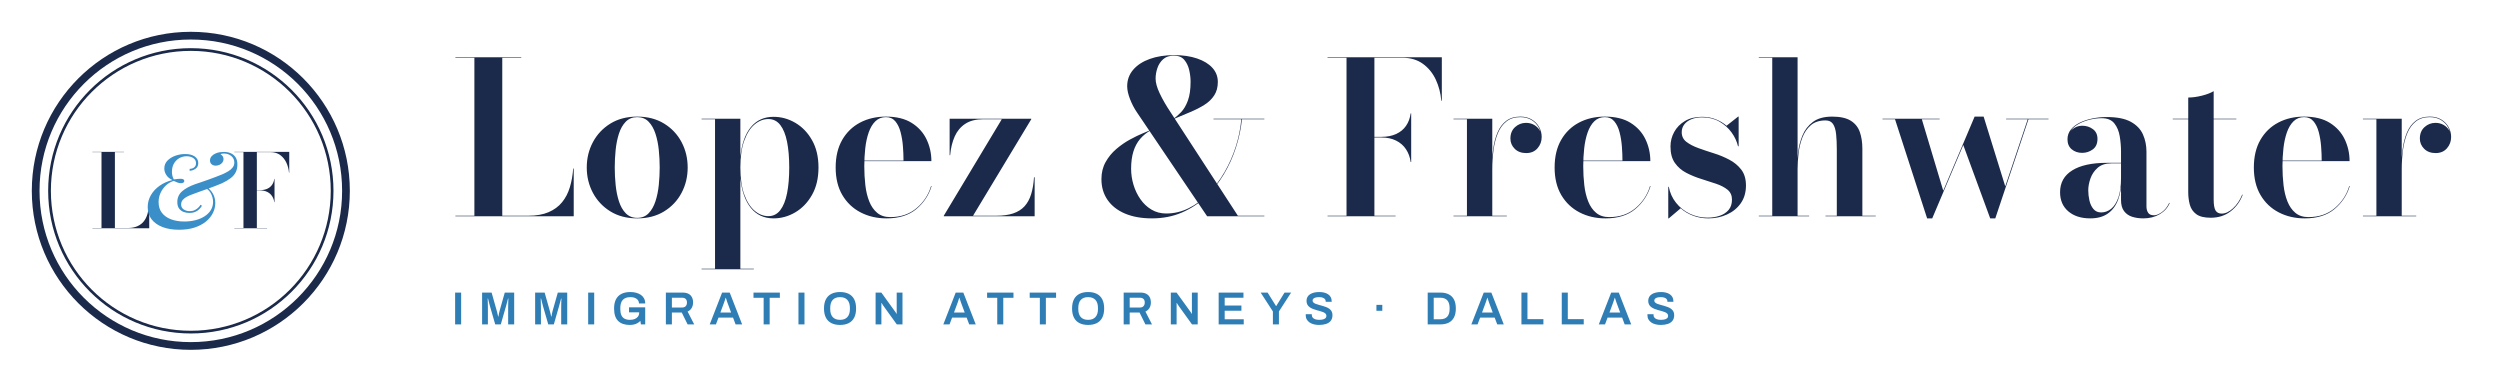
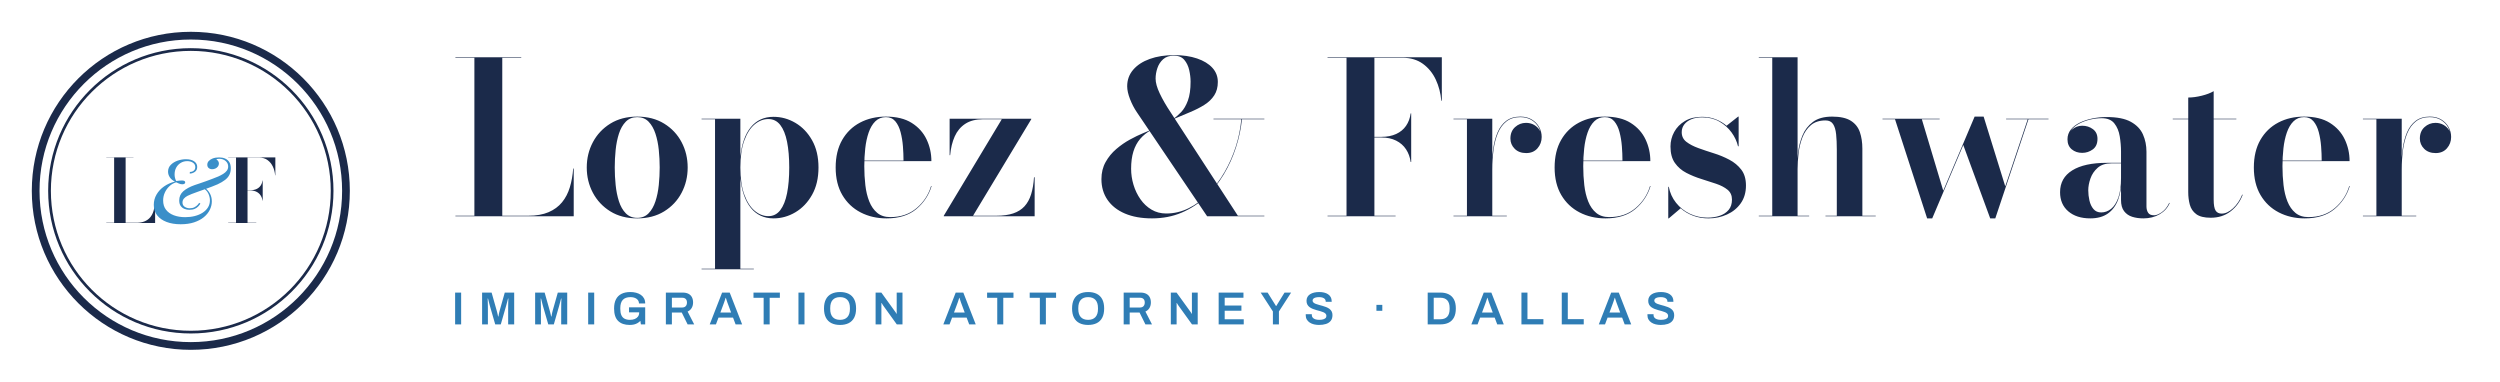
<svg xmlns="http://www.w3.org/2000/svg" viewBox="-100 -100 7861 1200">
  <g transform="scale(0.7143)">
    <path d="M17.0 700 A683.0 683.0 0 1 1 1383.0 700 A683.0 683.0 0 1 1 17.0 700 Z" fill="none" stroke="#1B2A4A" stroke-width="34" />
    <path d="M78.0 700 A622.0 622.0 0 1 1 1322.0 700 A622.0 622.0 0 1 1 78.0 700 Z" fill="none" stroke="#1B2A4A" stroke-width="12" />
-     <path transform="translate(258.6,864.9)" d="M8.073 0.0V-1.121H48.213V-335.246H8.073V-336.368H147.329V-335.246H107.189V-1.121H162.353Q187.693 -1.121 205.184 -8.633Q222.675 -16.146 233.663 -29.6Q244.651 -43.055 250.145 -61.331Q255.639 -79.607 257.209 -100.91H258.33V0.0Z" fill="#1B2A4A" />
-     <path transform="translate(493.9,864.9)" d="M255.145 -99.171Q250.955 -92.188 243.971 -84.738Q236.987 -77.289 226.046 -72.4Q215.104 -67.511 198.808 -67.511Q186.237 -67.511 174.365 -71.934Q162.492 -76.357 154.577 -86.833Q146.662 -97.309 146.662 -115.467Q146.662 -144.334 167.614 -162.725Q188.565 -181.116 225.347 -194.153Q235.125 -197.412 250.257 -202.533Q265.388 -207.655 282.383 -213.707Q299.377 -219.76 316.371 -226.278Q333.365 -232.797 346.867 -238.384Q360.369 -244.437 371.777 -251.421Q383.184 -258.404 390.4 -267.716Q397.617 -277.028 397.617 -289.599Q397.617 -306.826 384.348 -318Q371.078 -329.175 351.523 -329.175Q340.349 -329.175 337.09 -325.45Q343.608 -322.191 346.867 -316.371Q350.126 -310.551 350.126 -304.498Q350.126 -296.583 345.238 -289.832Q340.349 -283.081 332.434 -279.356Q324.519 -275.631 315.672 -275.631Q304.964 -275.631 297.747 -281.684Q290.53 -287.737 290.53 -298.446Q290.53 -309.62 297.98 -317.535Q305.429 -325.45 315.672 -329.64Q324.053 -333.365 333.365 -334.762Q342.677 -336.159 351.058 -336.159Q368.75 -336.159 382.02 -330.339Q395.289 -324.519 403.204 -312.413Q411.119 -300.308 411.119 -280.287Q411.119 -261.664 403.902 -246.997Q396.686 -232.331 381.554 -220.691Q366.422 -209.052 343.608 -198.343Q331.037 -192.756 313.81 -186.237Q296.583 -179.719 277.959 -172.968Q259.336 -166.217 241.876 -160.164Q224.416 -154.111 210.448 -148.524Q200.205 -144.8 189.264 -139.212Q178.322 -133.625 170.873 -125.245Q163.423 -116.864 163.423 -104.759Q163.423 -90.325 174.83 -82.876Q186.237 -75.426 200.671 -75.426Q215.104 -75.426 224.882 -80.78Q234.659 -86.135 240.712 -92.653Q246.765 -99.171 248.627 -103.362ZM201.136 -261.664Q213.242 -261.664 221.157 -268.182Q229.072 -274.7 229.072 -286.34Q229.072 -300.773 217.199 -308.921Q205.327 -317.069 187.634 -317.069Q169.476 -317.069 154.577 -308.223Q139.678 -299.377 131.297 -284.012Q122.917 -268.648 122.917 -248.627Q122.917 -240.712 124.779 -232.098Q126.641 -223.485 131.297 -215.104Q139.678 -216.501 148.059 -217.199Q156.439 -217.898 160.63 -217.898Q177.391 -217.898 177.391 -208.12Q177.391 -202.999 172.735 -200.671Q168.079 -198.343 162.958 -198.343Q154.111 -198.343 145.032 -202.3Q135.953 -206.258 130.832 -208.586Q111.277 -202.533 96.378 -188.565Q81.479 -174.598 72.865 -155.741Q64.252 -136.885 64.252 -115.467Q64.252 -87.066 78.685 -68.209Q93.119 -49.353 118.726 -39.575Q144.334 -29.798 177.391 -29.798Q203.464 -29.798 226.278 -35.618Q249.093 -41.438 266.552 -52.612Q284.012 -63.786 294.022 -79.849Q304.033 -95.912 304.033 -116.398Q304.033 -133.625 295.652 -151.318Q287.271 -169.01 266.785 -180.185L273.303 -183.909Q292.858 -170.873 303.334 -152.482Q313.81 -134.091 313.81 -110.811Q313.81 -88.463 303.334 -67.278Q292.858 -46.094 272.605 -29.565Q252.352 -13.037 222.787 -3.259Q193.221 6.518 154.111 6.518Q112.674 6.518 81.712 -5.354Q50.75 -17.227 33.523 -39.343Q16.296 -61.458 16.296 -93.119Q16.296 -121.52 30.264 -145.731Q44.231 -169.942 68.675 -187.169Q93.119 -204.396 124.779 -212.311Q107.087 -220.691 98.24 -234.426Q89.394 -248.161 89.394 -263.06Q89.394 -284.012 103.595 -298.213Q117.795 -312.413 138.747 -319.63Q159.699 -326.847 181.116 -326.847Q208.12 -326.847 223.485 -315.905Q238.85 -304.964 238.85 -287.271Q238.85 -270.044 226.278 -261.664Q213.707 -253.283 200.671 -253.283Z" fill="#3A8FC9" />
-     <path transform="translate(883.5,864.9)" d="M183.881 -114.813Q181.863 -129.838 174.126 -141.611Q166.39 -153.384 153.159 -159.999Q139.929 -166.614 121.989 -166.614H92.613V-167.96H121.989Q139.929 -167.96 153.159 -174.014Q166.39 -180.069 174.126 -191.281Q181.863 -202.493 183.881 -217.518H185.002V-114.813ZM249.809 -336.368V-244.427H248.688Q246.67 -268.421 237.027 -289.052Q227.385 -309.682 209.781 -322.464Q192.178 -335.246 166.614 -335.246H107.189V-1.121H152.038V0.0H8.073V-1.121H48.213V-335.246H8.073V-336.368Z" fill="#1B2A4A" />
+     <path transform="translate(321.0,841.6)" d="M6.932 0.0V-0.963H41.402V-287.887H6.932V-288.85H126.516V-287.887H92.047V-0.963H139.418Q161.178 -0.963 176.199 -7.414Q191.219 -13.865 200.655 -25.419Q210.09 -36.973 214.808 -52.667Q219.526 -68.361 220.874 -86.655H221.837V0.0Z" fill="#1B2A4A" />
+     <path transform="translate(523.0,841.6)" d="M219.102 -85.162Q215.504 -79.165 209.506 -72.767Q203.509 -66.37 194.113 -62.172Q184.717 -57.974 170.724 -57.974Q159.928 -57.974 149.733 -61.772Q139.538 -65.571 132.741 -74.567Q125.944 -83.563 125.944 -99.156Q125.944 -123.945 143.936 -139.737Q161.928 -155.53 193.513 -166.725Q201.91 -169.524 214.904 -173.922Q227.898 -178.32 242.491 -183.518Q257.085 -188.716 271.678 -194.313Q286.272 -199.911 297.867 -204.708Q309.462 -209.906 319.257 -215.903Q329.053 -221.901 335.25 -229.897Q341.447 -237.894 341.447 -248.689Q341.447 -263.482 330.052 -273.078Q318.657 -282.674 301.865 -282.674Q292.269 -282.674 289.47 -279.475Q295.068 -276.676 297.867 -271.678Q300.665 -266.681 300.665 -261.483Q300.665 -254.686 296.467 -248.889Q292.269 -243.091 285.472 -239.893Q278.675 -236.694 271.079 -236.694Q261.883 -236.694 255.686 -241.892Q249.488 -247.089 249.488 -256.285Q249.488 -265.881 255.885 -272.678Q262.283 -279.475 271.079 -283.073Q278.275 -286.272 286.272 -287.471Q294.268 -288.671 301.465 -288.671Q316.658 -288.671 328.053 -283.673Q339.448 -278.675 346.245 -268.28Q353.042 -257.885 353.042 -240.692Q353.042 -224.699 346.845 -212.105Q340.648 -199.511 327.653 -189.515Q314.659 -179.52 295.068 -170.324Q284.273 -165.526 269.479 -159.928Q254.686 -154.331 238.693 -148.534Q222.7 -142.736 207.707 -137.538Q192.714 -132.341 180.719 -127.543Q171.923 -124.344 162.527 -119.547Q153.131 -114.749 146.734 -107.552Q140.337 -100.355 140.337 -89.96Q140.337 -77.565 150.133 -71.168Q159.928 -64.771 172.323 -64.771Q184.717 -64.771 193.114 -69.369Q201.51 -73.967 206.707 -79.564Q211.905 -85.162 213.504 -88.76ZM172.723 -224.699Q183.118 -224.699 189.915 -230.297Q196.712 -235.894 196.712 -245.89Q196.712 -258.284 186.517 -265.281Q176.321 -272.278 161.128 -272.278Q145.535 -272.278 132.741 -264.682Q119.946 -257.085 112.75 -243.891Q105.553 -230.697 105.553 -213.504Q105.553 -206.707 107.152 -199.311Q108.751 -191.914 112.75 -184.717Q119.946 -185.917 127.143 -186.517Q134.34 -187.116 137.938 -187.116Q152.332 -187.116 152.332 -178.72Q152.332 -174.322 148.334 -172.323Q144.335 -170.324 139.937 -170.324Q132.341 -170.324 124.544 -173.722Q116.748 -177.121 112.35 -179.12Q95.557 -173.922 82.763 -161.928Q69.969 -149.933 62.572 -133.74Q55.175 -117.547 55.175 -99.156Q55.175 -74.767 67.57 -58.574Q79.964 -42.381 101.954 -33.985Q123.945 -25.589 152.332 -25.589Q174.722 -25.589 194.313 -30.586Q213.904 -35.584 228.898 -45.18Q243.891 -54.775 252.487 -68.569Q261.083 -82.363 261.083 -99.955Q261.083 -114.749 253.886 -129.942Q246.69 -145.135 229.097 -154.731L234.695 -157.929Q251.487 -146.734 260.483 -130.941Q269.479 -115.148 269.479 -95.157Q269.479 -75.966 260.483 -57.774Q251.487 -39.582 234.095 -25.389Q216.703 -11.195 191.314 -2.799Q165.926 5.597 132.341 5.597Q96.757 5.597 70.169 -4.598Q43.58 -14.793 28.787 -33.785Q13.994 -52.776 13.994 -79.964Q13.994 -104.353 25.988 -125.144Q37.983 -145.935 58.974 -160.728Q79.964 -175.521 107.152 -182.318Q91.959 -189.515 84.362 -201.31Q76.766 -213.105 76.766 -225.899Q76.766 -243.891 88.96 -256.085Q101.155 -268.28 119.147 -274.477Q137.139 -280.674 155.53 -280.674Q178.72 -280.674 191.914 -271.279Q205.108 -261.883 205.108 -246.69Q205.108 -231.896 194.313 -224.699Q183.518 -217.503 172.323 -217.503Z" fill="#3A8FC9" />
+     <path transform="translate(857.6,841.6)" d="M157.905 -98.594Q156.172 -111.496 149.528 -121.606Q142.885 -131.716 131.523 -137.396Q120.162 -143.077 104.756 -143.077H79.53V-144.233H104.756Q120.162 -144.233 131.523 -149.432Q142.885 -154.631 149.528 -164.26Q156.172 -173.888 157.905 -186.79H158.868V-98.594ZM214.52 -288.85V-209.898H213.557Q211.824 -230.503 203.543 -248.219Q195.263 -265.935 180.146 -276.911Q165.03 -287.887 143.077 -287.887H92.047V-0.963H130.56V0.0H6.932V-0.963H41.402V-287.887H6.932V-288.85Z" fill="#1B2A4A" />
  </g>
  <path transform="translate(1320.0,580.0)" d="M12.0 0.0V-1.667H71.667V-498.333H12.0V-500.0H219.0V-498.333H159.333V-1.667H241.333Q279.0 -1.667 305.0 -12.833Q331.0 -24.0 347.333 -44.0Q363.667 -64.0 371.833 -91.167Q380.0 -118.333 382.333 -150.0H384.0V0.0ZM583.667 6.667Q534.667 6.667 499.167 -15.333Q463.667 -37.333 444.333 -73.667Q425 -110.0 425 -153.333Q425 -196.667 444.333 -233.0Q463.667 -269.333 499.167 -291.333Q534.667 -313.333 583.667 -313.333Q632.667 -313.333 668.333 -291.333Q704.0 -269.333 723.167 -233.0Q742.333 -196.667 742.333 -153.333Q742.333 -110.0 723.167 -73.667Q704.0 -37.333 668.333 -15.333Q632.667 6.667 583.667 6.667ZM583.667 5.0Q605.667 5.0 619.5 -9.333Q633.333 -23.667 641.0 -47.0Q648.667 -70.333 651.5 -98.333Q654.333 -126.333 654.333 -153.333Q654.333 -180.667 651.5 -208.5Q648.667 -236.333 641.0 -259.667Q633.333 -283.0 619.5 -297.333Q605.667 -311.667 583.667 -311.667Q561.667 -311.667 547.667 -297.333Q533.667 -283.0 526.167 -259.667Q518.667 -236.333 515.833 -208.5Q513.0 -180.667 513.0 -153.333Q513.0 -126.333 515.833 -98.333Q518.667 -70.333 526.167 -47.0Q533.667 -23.667 547.667 -9.333Q561.667 5.0 583.667 5.0ZM786.0 166.667V165.0H828.333V-305.0H786.0V-306.667H908.0V-186.0Q914.0 -247.0 940.667 -279.833Q967.333 -312.667 1012.333 -312.667Q1048.667 -312.667 1081.0 -293.667Q1113.333 -274.667 1133.5 -239Q1153.667 -203.333 1153.667 -153.333Q1153.667 -103.333 1133.5 -67.5Q1113.333 -31.667 1081.0 -12.5Q1048.667 6.667 1012.333 6.667Q967.333 6.667 940.667 -26.667Q914.0 -60.0 908.0 -120.667V165.0H950.333V166.667ZM996.0 -0.333Q1019.0 -0.333 1033.5 -19.167Q1048.0 -38.0 1054.833 -72.333Q1061.667 -106.667 1061.667 -153.333Q1061.667 -200.0 1054.833 -234.167Q1048.0 -268.333 1033.5 -287.0Q1019.0 -305.667 996.0 -305.667Q973.0 -305.667 952.833 -288.833Q932.667 -272.0 920.333 -238.167Q908.0 -204.333 908.0 -153.333Q908.0 -102.333 920.333 -68.333Q932.667 -34.333 952.833 -17.333Q973.0 -0.333 996.0 -0.333ZM1367.667 6.667Q1322.333 6.667 1286.0 -12.167Q1249.667 -31.0 1228.667 -66.667Q1207.667 -102.333 1207.667 -153.333Q1207.667 -204.333 1228.167 -240Q1248.667 -275.667 1284.333 -294.5Q1320.0 -313.333 1365.667 -313.333Q1415.333 -313.333 1446.833 -293.5Q1478.333 -273.667 1493.5 -241.667Q1508.667 -209.667 1508.667 -173.333H1252.333V-175.0H1421.0Q1421.0 -196.333 1419.167 -219.833Q1417.333 -243.333 1411.833 -264.333Q1406.333 -285.333 1395.333 -298.5Q1384.333 -311.667 1365.667 -311.667Q1345.667 -311.667 1332.333 -298.5Q1319.0 -285.333 1311.333 -263.0Q1303.667 -240.667 1300.667 -213.333Q1297.667 -186.0 1297.667 -157.333Q1297.667 -126.667 1301.0 -97.833Q1304.333 -69.0 1313.333 -46.5Q1322.333 -24.0 1338.333 -10.667Q1354.333 2.667 1379.333 2.667Q1428.667 2.667 1462.0 -25.5Q1495.333 -53.667 1507.667 -95.0H1509.333Q1496.333 -52.0 1461.333 -22.667Q1426.333 6.667 1367.667 6.667ZM1547.667 0.0V-1.667L1730 -305.0H1671Q1637 -305.0 1615.167 -290.667Q1593.333 -276.333 1582.0 -251.0Q1570.667 -225.667 1567.667 -192.0H1566V-306.667H1822.667V-305.0L1639.667 -1.667H1713Q1744.333 -1.667 1766.0 -9.0Q1787.667 -16.333 1801.333 -31.167Q1815 -46.0 1822.167 -68.833Q1829.333 -91.667 1831.333 -122.667H1833.333V0.0ZM2375.667 0.0 2155.0 -326.667Q2142.0 -345.667 2133.167 -368.5Q2124.333 -391.333 2124.333 -408.667Q2124.333 -438.667 2143.167 -460.667Q2162.0 -482.667 2195.333 -494.667Q2228.667 -506.667 2272.333 -506.667Q2313.0 -506.667 2344.0 -496.167Q2375.0 -485.667 2392.167 -466.833Q2409.333 -448.0 2409.333 -422.333Q2409.333 -397.667 2398.167 -380.333Q2387.0 -363.0 2367.333 -350.5Q2347.667 -338.0 2322.333 -327.5Q2297.0 -317.0 2269.667 -305.333L2269.0 -306.0Q2281.0 -314.0 2293.833 -327.333Q2306.667 -340.667 2315.167 -363.667Q2323.667 -386.667 2323.667 -423.0Q2323.667 -440.667 2319.333 -459.667Q2315.0 -478.667 2303.833 -491.833Q2292.667 -505.0 2271.333 -505.0Q2250.0 -505.0 2237.5 -493.833Q2225.0 -482.667 2219.333 -466.0Q2213.667 -449.333 2213.667 -432.667Q2213.667 -413.667 2226.667 -386.167Q2239.667 -358.667 2261.0 -326.667L2472.333 -1.667H2555.667V0.0ZM2202.333 6.667Q2153.0 6.667 2117.333 -8.5Q2081.667 -23.667 2062.5 -51.5Q2043.333 -79.333 2043.333 -116.667Q2043.333 -147.0 2056.5 -170.5Q2069.667 -194.0 2090.167 -211.5Q2110.667 -229.0 2133.0 -241.167Q2155.333 -253.333 2173.5 -260.833Q2191.667 -268.333 2200.0 -272.0L2200.333 -271.333Q2179.333 -260.0 2165.167 -243.333Q2151.0 -226.667 2143.833 -203.5Q2136.667 -180.333 2136.667 -149.333Q2136.667 -124.0 2144.167 -99.0Q2151.667 -74.0 2166.0 -53.5Q2180.333 -33.0 2200.833 -20.833Q2221.333 -8.667 2247.0 -8.667Q2283.667 -8.667 2317.333 -25.167Q2351.0 -41.667 2379.5 -71.0Q2408.0 -100.333 2430.0 -138.167Q2452.0 -176.0 2465.833 -219.167Q2479.667 -262.333 2483.333 -306.667H2485.333Q2481.0 -262.0 2466.667 -217.167Q2452.333 -172.333 2428.333 -132.167Q2404.333 -92.0 2371.0 -60.667Q2337.667 -29.333 2295.5 -11.333Q2253.333 6.667 2202.333 6.667ZM2395.667 -305.0V-306.667H2555.667V-305.0ZM3015.667 -170.667Q3012.667 -193.0 3001.167 -210.5Q2989.667 -228.0 2970.0 -237.833Q2950.333 -247.667 2923.667 -247.667H2880V-249.667H2923.667Q2950.333 -249.667 2970.0 -258.667Q2989.667 -267.667 3001.167 -284.333Q3012.667 -301.0 3015.667 -323.333H3017.333V-170.667ZM3113.667 -500.0V-363.333H3112Q3109 -399.0 3094.667 -429.667Q3080.333 -460.333 3054.167 -479.333Q3028 -498.333 2990 -498.333H2901.667V-1.667H2968.333V0.0H2754.333V-1.667H2814V-498.333H2754.333V-500.0ZM3271 -147.333Q3271 -180.667 3275 -210.5Q3279 -240.333 3288.833 -263.5Q3298.667 -286.667 3316.167 -300.0Q3333.667 -313.333 3360.667 -313.333Q3381.667 -313.333 3396.667 -304.167Q3411.667 -295.0 3419.667 -280.5Q3427.667 -266.0 3427.667 -249.333Q3427.667 -228.667 3414.5 -213.667Q3401.333 -198.667 3379 -198.667Q3356.333 -198.667 3342.833 -212.167Q3329.333 -225.667 3329.333 -244.333Q3329.333 -267.0 3344.0 -280.333Q3358.667 -293.667 3378.333 -293.667Q3392.667 -293.667 3403.667 -287.333Q3414.667 -281.0 3421.0 -271.0Q3427.333 -261.0 3427.333 -249.333H3426Q3426 -265.333 3418.167 -279.5Q3410.333 -293.667 3395.667 -302.667Q3381 -311.667 3360.333 -311.667Q3334 -311.667 3316.833 -298.167Q3299.667 -284.667 3290.0 -261.5Q3280.333 -238.333 3276.333 -208.833Q3272.333 -179.333 3272.333 -147.333ZM3272.333 -306.667V-1.667H3318V0.0H3150.333V-1.667H3192.667V-305.0H3150.333V-306.667ZM3628.333 6.667Q3583 6.667 3546.667 -12.167Q3510.333 -31.0 3489.333 -66.667Q3468.333 -102.333 3468.333 -153.333Q3468.333 -204.333 3488.833 -240Q3509.333 -275.667 3545 -294.5Q3580.667 -313.333 3626.333 -313.333Q3676 -313.333 3707.5 -293.5Q3739 -273.667 3754.167 -241.667Q3769.333 -209.667 3769.333 -173.333H3513V-175.0H3681.667Q3681.667 -196.333 3679.833 -219.833Q3678 -243.333 3672.5 -264.333Q3667 -285.333 3656 -298.5Q3645 -311.667 3626.333 -311.667Q3606.333 -311.667 3593 -298.5Q3579.667 -285.333 3572 -263.0Q3564.333 -240.667 3561.333 -213.333Q3558.333 -186.0 3558.333 -157.333Q3558.333 -126.667 3561.667 -97.833Q3565 -69.0 3574 -46.5Q3583 -24.0 3599 -10.667Q3615 2.667 3640 2.667Q3689.333 2.667 3722.667 -25.5Q3756 -53.667 3768.333 -95.0H3770Q3757 -52.0 3722 -22.667Q3687 6.667 3628.333 6.667ZM3825.667 6.667V-92.667H3827.333Q3832.667 -64.333 3850.167 -42.333Q3867.667 -20.333 3893.5 -8.0Q3919.333 4.333 3949.333 4.333Q3970.333 4.333 3987.833 -1.667Q4005.333 -7.667 4015.667 -20.167Q4026 -32.667 4026 -52.333Q4026 -72.0 4012.167 -83.333Q3998.333 -94.667 3976.167 -102.167Q3954 -109.667 3929.333 -117.333Q3904.667 -125.0 3882.5 -136.5Q3860.333 -148.0 3846.5 -167.667Q3832.667 -187.333 3832.667 -219.333Q3832.667 -243.667 3844.333 -265.0Q3856 -286.333 3878.167 -299.5Q3900.333 -312.667 3931.667 -312.667Q3955.667 -312.667 3975.167 -304.833Q3994.667 -297.0 4009 -284.667L4045.333 -313.333H4047V-220.0H4045Q4039.667 -243.0 4024.667 -263.667Q4009.667 -284.333 3986.333 -297.667Q3963 -311.0 3932.333 -311.0Q3913 -311.0 3898.667 -305.167Q3884.333 -299.333 3876.167 -288.833Q3868 -278.333 3868 -264.333Q3868 -245.333 3882.667 -234.0Q3897.333 -222.667 3920.333 -214.333Q3943.333 -206.0 3969.0 -198.0Q3994.667 -190.0 4017.667 -177.833Q4040.667 -165.667 4055.333 -146.5Q4070 -127.333 4070 -96.667Q4070 -64.0 4053.667 -40.833Q4037.333 -17.667 4010.333 -5.5Q3983.333 6.667 3952 6.667Q3926.333 6.667 3904.0 -1.667Q3881.667 -10.0 3864.667 -25.0L3827.333 6.667ZM4110.333 0.0V-1.667H4152.667V-498.333H4110.333V-500.0H4232.333V-1.667H4268.667V0.0ZM4320.0 0.0V-1.667H4355.667V-209.0Q4355.667 -237.333 4353.5 -258.0Q4351.333 -278.667 4343.833 -290.0Q4336.333 -301.333 4320.333 -301.333Q4291.333 -301.333 4273.833 -286.167Q4256.333 -271.0 4247.333 -247.333Q4238.333 -223.667 4235.333 -197.333Q4232.333 -171.0 4232.333 -148.667L4230.667 -146.333Q4230.667 -170.667 4233.833 -199.333Q4237.0 -228.0 4247.667 -254.0Q4258.333 -280.0 4280.667 -296.667Q4303.0 -313.333 4341.0 -313.333Q4379.0 -313.333 4399.667 -300.333Q4420.333 -287.333 4428.167 -264.5Q4436.0 -241.667 4436.0 -212.667V-1.667H4478.0V0.0ZM5021.333 -306.667V-305.0H4958.333L4854 6.667H4838L4753.333 -224.0L4655.667 6.667H4639.667L4538.667 -305.0H4499.333V-306.667H4679V-305.0H4623L4690.333 -80.333L4789 -313.333H4817.333L4885.333 -94.0L4956 -305.0H4888V-306.667ZM5319.667 6.667Q5300.333 6.667 5284.5 1.667Q5268.667 -3.333 5259.0 -16Q5249.333 -28.667 5249.333 -51.0V-203.0Q5249.333 -227.0 5245.333 -251.333Q5241.333 -275.667 5228.333 -292.0Q5215.333 -308.333 5188.667 -308.333Q5171.333 -308.333 5153.0 -304.167Q5134.667 -300.0 5118.667 -291.667Q5102.667 -283.333 5092.833 -271.0Q5083.0 -258.667 5083.0 -242.0H5081.667Q5081.667 -261.333 5095.667 -273.0Q5109.667 -284.667 5127.333 -284.667Q5146.333 -284.667 5160.833 -274.0Q5175.333 -263.333 5175.333 -243.333Q5175.333 -221.0 5160.5 -210.167Q5145.667 -199.333 5127.333 -199.333Q5107.667 -199.333 5094.333 -210.5Q5081.0 -221.667 5081.0 -242.0Q5081.0 -259.333 5091.5 -272.5Q5102.0 -285.667 5119.667 -294.333Q5137.333 -303.0 5159.333 -307.5Q5181.333 -312.0 5204.0 -312.0Q5253.0 -312.0 5280.167 -297.0Q5307.333 -282.0 5318.333 -257.167Q5329.333 -232.333 5329.333 -203.0V-31.0Q5329.333 -19.333 5334.5 -11.167Q5339.667 -3.0 5353.333 -3.0Q5363.667 -3.0 5377.833 -13.0Q5392.0 -23.0 5401.0 -42.333L5402.333 -41.333Q5392.667 -19.0 5370.5 -6.167Q5348.333 6.667 5319.667 6.667ZM5152.667 6.667Q5109.333 6.667 5083.5 -15.5Q5057.667 -37.667 5057.667 -75.667Q5057.667 -120.333 5095.833 -144.167Q5134.0 -168.0 5205.0 -168.0H5280.333V-166.333H5218.667Q5191.667 -166.333 5175.833 -152.333Q5160.0 -138.333 5153.167 -118.667Q5146.333 -99.0 5146.333 -81.667Q5146.333 -65.667 5150.0 -49.5Q5153.667 -33.333 5162.667 -22.667Q5171.667 -12.0 5187.0 -12.0Q5204.0 -12.0 5218.167 -23.333Q5232.333 -34.667 5240.833 -58.667Q5249.333 -82.667 5249.333 -120.333H5251.0Q5251.0 -81.333 5240.5 -52.833Q5230.0 -24.333 5208.333 -8.833Q5186.667 6.667 5152.667 6.667ZM5531.333 4.667Q5501 4.667 5485.833 -6.667Q5470.667 -18.0 5465.667 -36.333Q5460.667 -54.667 5460.667 -76.0V-373.333Q5480 -373.333 5503 -379.0Q5526 -384.667 5540.667 -393.333V-52.667Q5540.667 -27.667 5546.667 -18.0Q5552.667 -8.333 5566 -8.333Q5583.333 -8.333 5601.5 -25.0Q5619.667 -41.667 5630.333 -68.0L5632 -67.667Q5620 -35.667 5594 -15.5Q5568 4.667 5531.333 4.667ZM5412 -305.0V-306.667H5612V-305.0ZM5827 6.667Q5781.667 6.667 5745.333 -12.167Q5709 -31.0 5688 -66.667Q5667 -102.333 5667 -153.333Q5667 -204.333 5687.5 -240Q5708 -275.667 5743.667 -294.5Q5779.333 -313.333 5825 -313.333Q5874.667 -313.333 5906.167 -293.5Q5937.667 -273.667 5952.833 -241.667Q5968 -209.667 5968 -173.333H5711.667V-175.0H5880.333Q5880.333 -196.333 5878.5 -219.833Q5876.667 -243.333 5871.167 -264.333Q5865.667 -285.333 5854.667 -298.5Q5843.667 -311.667 5825 -311.667Q5805 -311.667 5791.667 -298.5Q5778.333 -285.333 5770.667 -263.0Q5763 -240.667 5760 -213.333Q5757 -186.0 5757 -157.333Q5757 -126.667 5760.333 -97.833Q5763.667 -69.0 5772.667 -46.5Q5781.667 -24.0 5797.667 -10.667Q5813.667 2.667 5838.667 2.667Q5888 2.667 5921.333 -25.5Q5954.667 -53.667 5967 -95.0H5968.667Q5955.667 -52.0 5920.667 -22.667Q5885.667 6.667 5827 6.667ZM6130.667 -147.333Q6130.667 -180.667 6134.667 -210.5Q6138.667 -240.333 6148.5 -263.5Q6158.333 -286.667 6175.833 -300.0Q6193.333 -313.333 6220.333 -313.333Q6241.333 -313.333 6256.333 -304.167Q6271.333 -295.0 6279.333 -280.5Q6287.333 -266.0 6287.333 -249.333Q6287.333 -228.667 6274.167 -213.667Q6261 -198.667 6238.667 -198.667Q6216 -198.667 6202.5 -212.167Q6189 -225.667 6189 -244.333Q6189 -267.0 6203.667 -280.333Q6218.333 -293.667 6238 -293.667Q6252.333 -293.667 6263.333 -287.333Q6274.333 -281.0 6280.667 -271.0Q6287 -261.0 6287 -249.333H6285.667Q6285.667 -265.333 6277.833 -279.5Q6270 -293.667 6255.333 -302.667Q6240.667 -311.667 6220 -311.667Q6193.667 -311.667 6176.5 -298.167Q6159.333 -284.667 6149.667 -261.5Q6140 -238.333 6136 -208.833Q6132 -179.333 6132 -147.333ZM6132 -306.667V-1.667H6177.667V0.0H6010V-1.667H6052.333V-305.0H6010V-306.667Z" fill="#1B2A4A" />
  <path transform="translate(1320.0,920.0)" d="M11.079 0.0V-100.0H30.029V0.0ZM95.918 0.0V-100.0H125.802L141.545 -44.315Q142.42 -41.399 143.294 -37.755Q144.169 -34.111 144.971 -30.758Q145.773 -27.405 146.21 -24.927H147.376Q147.668 -27.114 148.251 -30.321Q148.834 -33.528 149.636 -37.245Q150.437 -40.962 151.458 -44.461L167.201 -100.0H196.793V0.0H177.843V-50.583Q177.843 -57.289 177.988 -63.994Q178.134 -70.7 178.353 -75.51Q178.571 -80.321 178.571 -81.195H177.405Q177.114 -79.883 175.948 -75.51Q174.781 -71.137 173.469 -66.035Q172.157 -60.933 171.137 -57.289L154.665 0.0H137.172L120.7 -57.143Q119.825 -60.204 118.732 -64.504Q117.638 -68.805 116.545 -73.324Q115.452 -77.843 114.577 -81.195H113.411Q113.557 -77.259 113.703 -71.793Q113.848 -66.327 113.994 -60.714Q114.14 -55.102 114.14 -50.583V0.0ZM262.682 0.0V-100.0H292.566L308.309 -44.315Q309.184 -41.399 310.058 -37.755Q310.933 -34.111 311.735 -30.758Q312.536 -27.405 312.974 -24.927H314.14Q314.431 -27.114 315.015 -30.321Q315.598 -33.528 316.399 -37.245Q317.201 -40.962 318.222 -44.461L333.965 -100.0H363.557V0.0H344.606V-50.583Q344.606 -57.289 344.752 -63.994Q344.898 -70.7 345.117 -75.51Q345.335 -80.321 345.335 -81.195H344.169Q343.878 -79.883 342.711 -75.51Q341.545 -71.137 340.233 -66.035Q338.921 -60.933 337.901 -57.289L321.429 0.0H303.936L287.464 -57.143Q286.589 -60.204 285.496 -64.504Q284.402 -68.805 283.309 -73.324Q282.216 -77.843 281.341 -81.195H280.175Q280.321 -77.259 280.466 -71.793Q280.612 -66.327 280.758 -60.714Q280.904 -55.102 280.904 -50.583V0.0ZM429.446 0.0V-100.0H448.397V0.0ZM559.767 1.749Q536.589 1.749 523.761 -10.714Q510.933 -23.178 510.933 -50.0Q510.933 -67.638 516.983 -79.082Q523.032 -90.525 534.475 -96.137Q545.918 -101.749 561.953 -101.749Q571.574 -101.749 580.029 -99.563Q588.484 -97.376 594.971 -92.93Q601.458 -88.484 605.102 -81.778Q608.746 -75.073 608.746 -65.889H589.213Q589.213 -70.7 587.099 -74.417Q584.985 -78.134 581.268 -80.685Q577.551 -83.236 572.741 -84.475Q567.93 -85.714 562.536 -85.714Q554.519 -85.714 548.469 -83.601Q542.42 -81.487 538.411 -77.187Q534.402 -72.886 532.434 -66.472Q530.466 -60.058 530.466 -51.458V-48.397Q530.466 -36.589 533.819 -29.009Q537.172 -21.429 543.95 -17.857Q550.729 -14.286 560.787 -14.286Q569.388 -14.286 575.875 -16.91Q582.362 -19.534 586.079 -24.563Q589.796 -29.592 589.796 -36.88V-37.901H557.872V-53.644H608.746V0.0H595.19L593.586 -11.079Q589.213 -6.706 584.257 -3.863Q579.3 -1.02 573.324 0.364Q567.347 1.749 559.767 1.749ZM673.761 0.0V-100.0H726.385Q737.464 -100.0 744.752 -96.21Q752.041 -92.42 755.685 -85.423Q759.329 -78.426 759.329 -68.95Q759.329 -59.184 754.956 -51.676Q750.583 -44.169 742.128 -40.379L762.828 0.0H742.128L723.761 -37.172H692.711V0.0ZM692.711 -53.061H724.927Q732.216 -53.061 736.152 -57.289Q740.087 -61.516 740.087 -68.95Q740.087 -73.761 738.338 -77.041Q736.589 -80.321 733.236 -82.07Q729.883 -83.819 724.927 -83.819H692.711ZM811.662 0.0 850.583 -100.0H874.49L913.557 0.0H893.003L884.985 -21.283H839.213L831.195 0.0ZM845.19 -37.318H878.863L868.805 -64.431Q868.222 -65.889 867.42 -68.149Q866.618 -70.408 865.743 -73.105Q864.869 -75.802 863.994 -78.571Q863.12 -81.341 862.391 -83.528H861.662Q860.787 -80.612 859.548 -76.822Q858.309 -73.032 857.143 -69.679Q855.977 -66.327 855.248 -64.431ZM981.195 0.0V-83.673H949.271V-100.0H1032.216V-83.673H1000.146V0.0ZM1090.671 0.0V-100.0H1109.621V0.0ZM1221.429 1.749Q1205.831 1.749 1194.461 -3.863Q1183.09 -9.475 1177.041 -20.991Q1170.991 -32.507 1170.991 -50.0Q1170.991 -67.638 1177.041 -79.082Q1183.09 -90.525 1194.461 -96.137Q1205.831 -101.749 1221.429 -101.749Q1237.172 -101.749 1248.469 -96.137Q1259.767 -90.525 1265.816 -79.082Q1271.866 -67.638 1271.866 -50.0Q1271.866 -32.507 1265.816 -20.991Q1259.767 -9.475 1248.469 -3.863Q1237.172 1.749 1221.429 1.749ZM1221.429 -14.286Q1229.009 -14.286 1234.767 -16.472Q1240.525 -18.659 1244.461 -22.959Q1248.397 -27.259 1250.437 -33.601Q1252.478 -39.942 1252.478 -48.251V-51.458Q1252.478 -59.913 1250.437 -66.327Q1248.397 -72.741 1244.461 -77.041Q1240.525 -81.341 1234.767 -83.528Q1229.009 -85.714 1221.429 -85.714Q1213.848 -85.714 1208.09 -83.528Q1202.332 -81.341 1198.397 -77.041Q1194.461 -72.741 1192.493 -66.327Q1190.525 -59.913 1190.525 -51.458V-48.251Q1190.525 -39.942 1192.493 -33.601Q1194.461 -27.259 1198.397 -22.959Q1202.332 -18.659 1208.09 -16.472Q1213.848 -14.286 1221.429 -14.286ZM1333.236 0.0V-100.0H1351.312L1394.023 -40.962Q1394.752 -40.087 1395.773 -38.557Q1396.793 -37.026 1397.668 -35.569Q1398.542 -34.111 1398.834 -33.236H1399.563Q1399.563 -35.277 1399.563 -37.172Q1399.563 -39.067 1399.563 -40.962V-100.0H1417.784V0.0H1399.854L1356.997 -59.475Q1355.831 -61.224 1354.3 -63.776Q1352.77 -66.327 1352.187 -67.347H1351.458Q1351.458 -65.452 1351.458 -63.484Q1351.458 -61.516 1351.458 -59.475V0.0ZM1546.21 0.0 1585.131 -100.0H1609.038L1648.105 0.0H1627.551L1619.534 -21.283H1573.761L1565.743 0.0ZM1579.738 -37.318H1613.411L1603.353 -64.431Q1602.77 -65.889 1601.968 -68.149Q1601.166 -70.408 1600.292 -73.105Q1599.417 -75.802 1598.542 -78.571Q1597.668 -81.341 1596.939 -83.528H1596.21Q1595.335 -80.612 1594.096 -76.822Q1592.857 -73.032 1591.691 -69.679Q1590.525 -66.327 1589.796 -64.431ZM1715.743 0.0V-83.673H1683.819V-100.0H1766.764V-83.673H1734.694V0.0ZM1849.708 0.0V-83.673H1817.784V-100.0H1900.729V-83.673H1868.659V0.0ZM2001.458 1.749Q1985.86 1.749 1974.49 -3.863Q1963.12 -9.475 1957.07 -20.991Q1951.02 -32.507 1951.02 -50.0Q1951.02 -67.638 1957.07 -79.082Q1963.12 -90.525 1974.49 -96.137Q1985.86 -101.749 2001.458 -101.749Q2017.201 -101.749 2028.499 -96.137Q2039.796 -90.525 2045.845 -79.082Q2051.895 -67.638 2051.895 -50.0Q2051.895 -32.507 2045.845 -20.991Q2039.796 -9.475 2028.499 -3.863Q2017.201 1.749 2001.458 1.749ZM2001.458 -14.286Q2009.038 -14.286 2014.796 -16.472Q2020.554 -18.659 2024.49 -22.959Q2028.426 -27.259 2030.466 -33.601Q2032.507 -39.942 2032.507 -48.251V-51.458Q2032.507 -59.913 2030.466 -66.327Q2028.426 -72.741 2024.49 -77.041Q2020.554 -81.341 2014.796 -83.528Q2009.038 -85.714 2001.458 -85.714Q1993.878 -85.714 1988.12 -83.528Q1982.362 -81.341 1978.426 -77.041Q1974.49 -72.741 1972.522 -66.327Q1970.554 -59.913 1970.554 -51.458V-48.251Q1970.554 -39.942 1972.522 -33.601Q1974.49 -27.259 1978.426 -22.959Q1982.362 -18.659 1988.12 -16.472Q1993.878 -14.286 2001.458 -14.286ZM2113.265 0.0V-100.0H2165.889Q2176.968 -100.0 2184.257 -96.21Q2191.545 -92.42 2195.19 -85.423Q2198.834 -78.426 2198.834 -68.95Q2198.834 -59.184 2194.461 -51.676Q2190.087 -44.169 2181.633 -40.379L2202.332 0.0H2181.633L2163.265 -37.172H2132.216V0.0ZM2132.216 -53.061H2164.431Q2171.72 -53.061 2175.656 -57.289Q2179.592 -61.516 2179.592 -68.95Q2179.592 -73.761 2177.843 -77.041Q2176.093 -80.321 2172.741 -82.07Q2169.388 -83.819 2164.431 -83.819H2132.216ZM2261.516 0.0V-100.0H2279.592L2322.303 -40.962Q2323.032 -40.087 2324.052 -38.557Q2325.073 -37.026 2325.948 -35.569Q2326.822 -34.111 2327.114 -33.236H2327.843Q2327.843 -35.277 2327.843 -37.172Q2327.843 -39.067 2327.843 -40.962V-100.0H2346.064V0.0H2328.134L2285.277 -59.475Q2284.111 -61.224 2282.58 -63.776Q2281.05 -66.327 2280.466 -67.347H2279.738Q2279.738 -65.452 2279.738 -63.484Q2279.738 -61.516 2279.738 -59.475V0.0ZM2411.953 0.0V-100.0H2489.942V-83.819H2430.904V-59.184H2483.528V-43.003H2430.904V-16.181H2490.816V0.0ZM2582.507 0.0V-40.671L2544.023 -100.0H2565.889L2592.274 -57.726H2593.003L2619.096 -100.0H2639.796L2601.458 -40.671V0.0ZM2727.551 1.749Q2719.242 1.749 2711.662 -0.073Q2704.082 -1.895 2698.251 -5.758Q2692.42 -9.621 2689.067 -15.379Q2685.714 -21.137 2685.714 -29.009Q2685.714 -29.883 2685.787 -30.758Q2685.86 -31.633 2685.86 -32.07H2704.956Q2704.956 -31.778 2704.883 -30.977Q2704.81 -30.175 2704.81 -29.592Q2704.81 -24.781 2707.58 -21.356Q2710.35 -17.93 2715.598 -16.108Q2720.845 -14.286 2727.988 -14.286Q2732.799 -14.286 2736.516 -14.869Q2740.233 -15.452 2742.93 -16.545Q2745.627 -17.638 2747.376 -19.169Q2749.125 -20.7 2749.927 -22.595Q2750.729 -24.49 2750.729 -26.676Q2750.729 -30.904 2748.105 -33.673Q2745.481 -36.443 2741.035 -38.338Q2736.589 -40.233 2730.977 -41.764Q2725.364 -43.294 2719.461 -44.898Q2713.557 -46.501 2707.945 -48.761Q2702.332 -51.02 2697.886 -54.227Q2693.44 -57.434 2690.816 -62.318Q2688.192 -67.201 2688.192 -74.052Q2688.192 -81.05 2691.181 -86.297Q2694.169 -91.545 2699.636 -94.971Q2705.102 -98.397 2712.391 -100.073Q2719.679 -101.749 2728.28 -101.749Q2736.297 -101.749 2743.367 -100.073Q2750.437 -98.397 2755.831 -94.825Q2761.224 -91.254 2764.286 -85.787Q2767.347 -80.321 2767.347 -72.741V-70.991H2748.542V-72.449Q2748.542 -76.676 2745.991 -79.592Q2743.44 -82.507 2738.848 -84.111Q2734.257 -85.714 2728.134 -85.714Q2721.574 -85.714 2716.91 -84.475Q2712.245 -83.236 2709.767 -80.831Q2707.289 -78.426 2707.289 -74.927Q2707.289 -71.283 2709.913 -68.805Q2712.536 -66.327 2716.983 -64.577Q2721.429 -62.828 2727.041 -61.37Q2732.653 -59.913 2738.557 -58.236Q2744.461 -56.56 2750.073 -54.373Q2755.685 -52.187 2760.131 -48.907Q2764.577 -45.627 2767.201 -40.816Q2769.825 -36.006 2769.825 -29.3Q2769.825 -18.076 2764.359 -11.224Q2758.892 -4.373 2749.344 -1.312Q2739.796 1.749 2727.551 1.749ZM2908.017 -42.711V-61.37H2926.531V-42.711ZM3069.242 0.0V-100.0H3109.329Q3124.49 -100.0 3135.277 -94.606Q3146.064 -89.213 3151.895 -78.207Q3157.726 -67.201 3157.726 -50.0Q3157.726 -32.945 3151.895 -21.866Q3146.064 -10.787 3135.277 -5.394Q3124.49 0.0 3109.329 0.0ZM3088.192 -16.181H3109.329Q3116.327 -16.181 3121.72 -18.222Q3127.114 -20.262 3130.758 -24.271Q3134.402 -28.28 3136.297 -34.329Q3138.192 -40.379 3138.192 -48.397V-51.458Q3138.192 -59.621 3136.297 -65.671Q3134.402 -71.72 3130.758 -75.729Q3127.114 -79.738 3121.72 -81.778Q3116.327 -83.819 3109.329 -83.819H3088.192ZM3206.56 0.0 3245.481 -100.0H3269.388L3308.455 0.0H3287.901L3279.883 -21.283H3234.111L3226.093 0.0ZM3240.087 -37.318H3273.761L3263.703 -64.431Q3263.12 -65.889 3262.318 -68.149Q3261.516 -70.408 3260.641 -73.105Q3259.767 -75.802 3258.892 -78.571Q3258.017 -81.341 3257.289 -83.528H3256.56Q3255.685 -80.612 3254.446 -76.822Q3253.207 -73.032 3252.041 -69.679Q3250.875 -66.327 3250.146 -64.431ZM3363.994 0.0V-100.0H3382.945V-16.472H3433.09V0.0ZM3490.816 0.0V-100.0H3509.767V-16.472H3559.913V0.0ZM3607.289 0.0 3646.21 -100.0H3670.117L3709.184 0.0H3688.63L3680.612 -21.283H3634.84L3626.822 0.0ZM3640.816 -37.318H3674.49L3664.431 -64.431Q3663.848 -65.889 3663.047 -68.149Q3662.245 -70.408 3661.37 -73.105Q3660.496 -75.802 3659.621 -78.571Q3658.746 -81.341 3658.017 -83.528H3657.289Q3656.414 -80.612 3655.175 -76.822Q3653.936 -73.032 3652.77 -69.679Q3651.603 -66.327 3650.875 -64.431ZM3802.041 1.749Q3793.732 1.749 3786.152 -0.073Q3778.571 -1.895 3772.741 -5.758Q3766.91 -9.621 3763.557 -15.379Q3760.204 -21.137 3760.204 -29.009Q3760.204 -29.883 3760.277 -30.758Q3760.35 -31.633 3760.35 -32.07H3779.446Q3779.446 -31.778 3779.373 -30.977Q3779.3 -30.175 3779.3 -29.592Q3779.3 -24.781 3782.07 -21.356Q3784.84 -17.93 3790.087 -16.108Q3795.335 -14.286 3802.478 -14.286Q3807.289 -14.286 3811.006 -14.869Q3814.723 -15.452 3817.42 -16.545Q3820.117 -17.638 3821.866 -19.169Q3823.615 -20.7 3824.417 -22.595Q3825.219 -24.49 3825.219 -26.676Q3825.219 -30.904 3822.595 -33.673Q3819.971 -36.443 3815.525 -38.338Q3811.079 -40.233 3805.466 -41.764Q3799.854 -43.294 3793.95 -44.898Q3788.047 -46.501 3782.434 -48.761Q3776.822 -51.02 3772.376 -54.227Q3767.93 -57.434 3765.306 -62.318Q3762.682 -67.201 3762.682 -74.052Q3762.682 -81.05 3765.671 -86.297Q3768.659 -91.545 3774.125 -94.971Q3779.592 -98.397 3786.88 -100.073Q3794.169 -101.749 3802.77 -101.749Q3810.787 -101.749 3817.857 -100.073Q3824.927 -98.397 3830.321 -94.825Q3835.714 -91.254 3838.776 -85.787Q3841.837 -80.321 3841.837 -72.741V-70.991H3823.032V-72.449Q3823.032 -76.676 3820.481 -79.592Q3817.93 -82.507 3813.338 -84.111Q3808.746 -85.714 3802.624 -85.714Q3796.064 -85.714 3791.399 -84.475Q3786.735 -83.236 3784.257 -80.831Q3781.778 -78.426 3781.778 -74.927Q3781.778 -71.283 3784.402 -68.805Q3787.026 -66.327 3791.472 -64.577Q3795.918 -62.828 3801.531 -61.37Q3807.143 -59.913 3813.047 -58.236Q3818.95 -56.56 3824.563 -54.373Q3830.175 -52.187 3834.621 -48.907Q3839.067 -45.627 3841.691 -40.816Q3844.315 -36.006 3844.315 -29.3Q3844.315 -18.076 3838.848 -11.224Q3833.382 -4.373 3823.834 -1.312Q3814.286 1.749 3802.041 1.749Z" fill="#2F7DB5" />
</svg>
